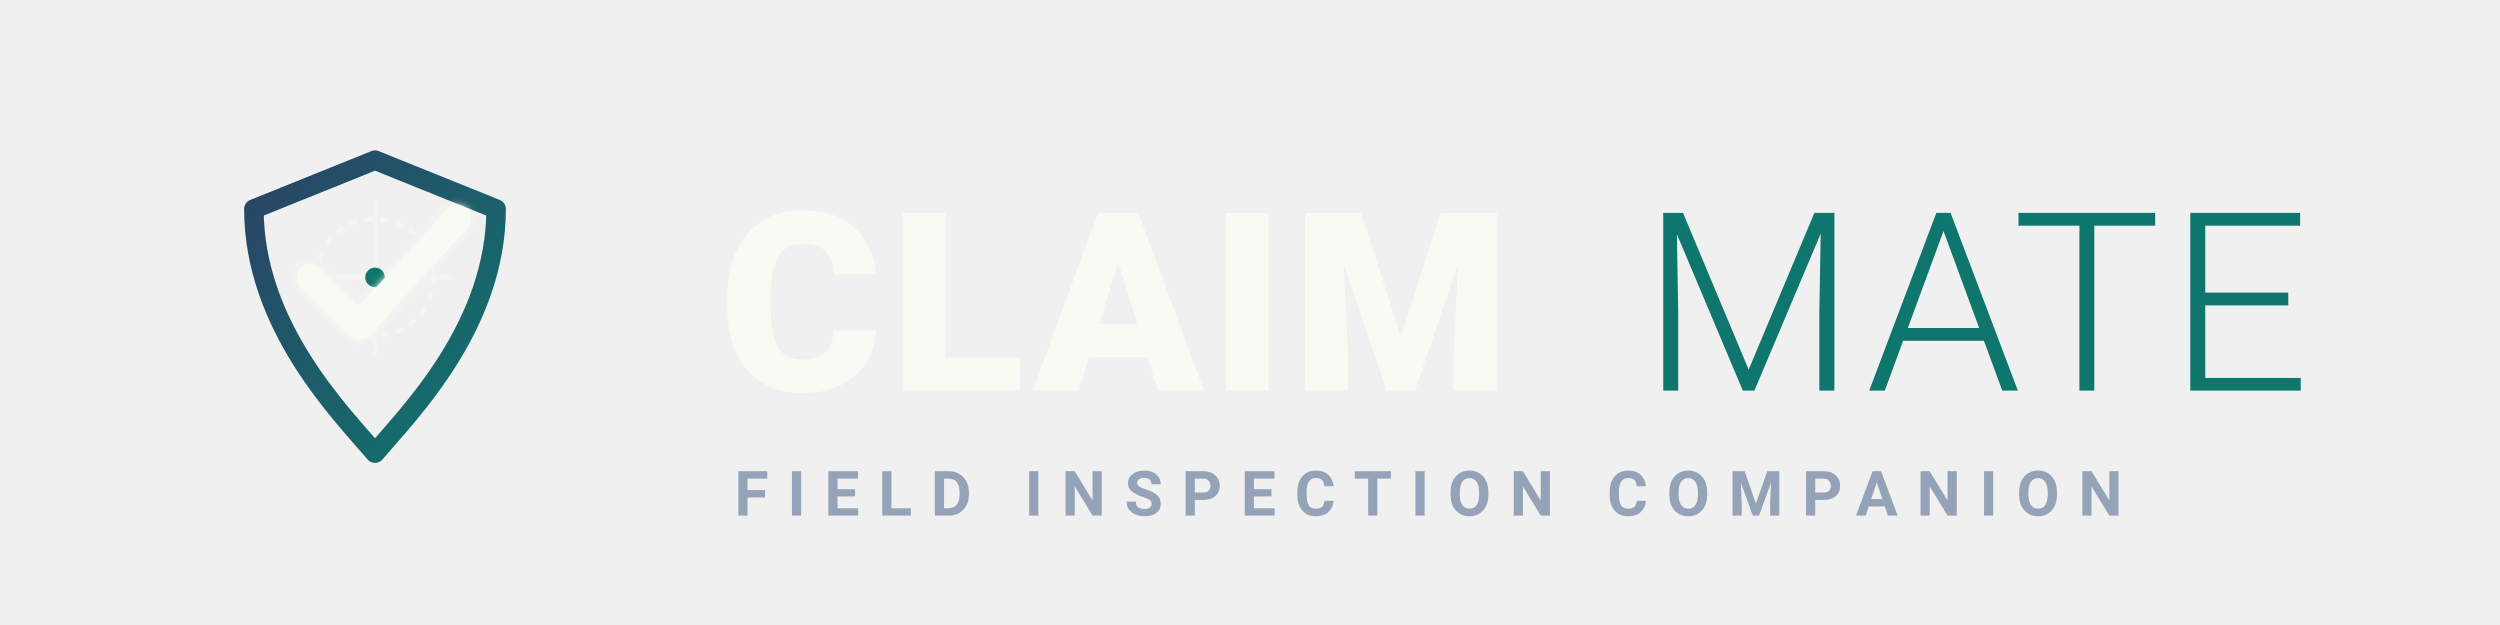
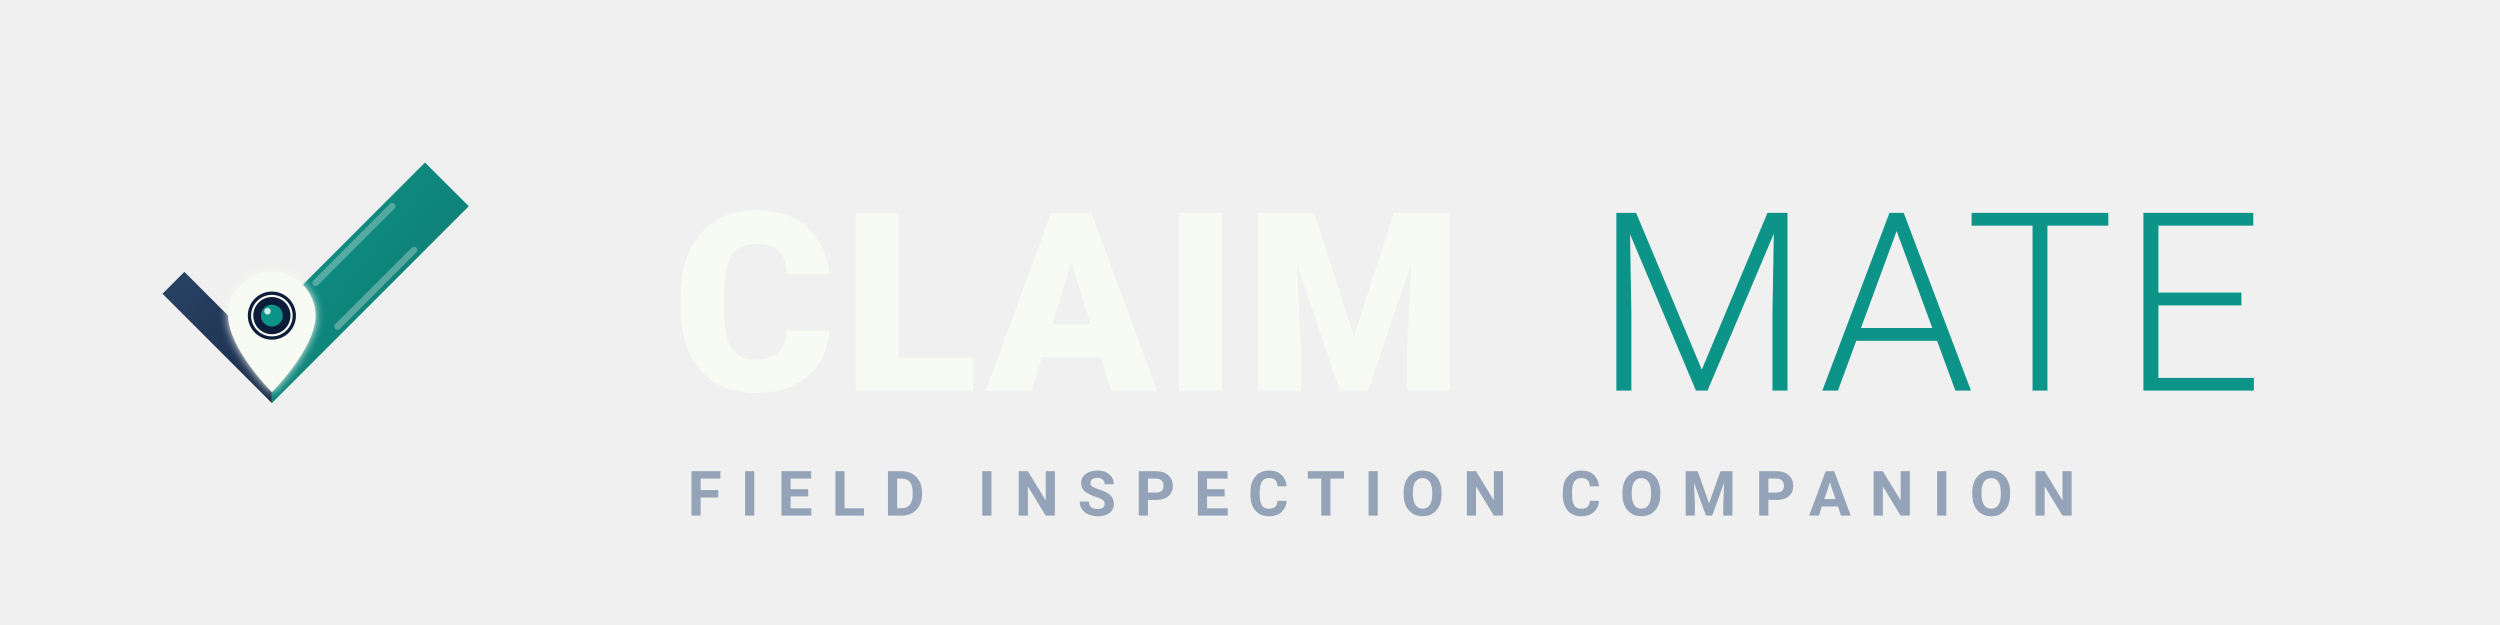
<svg xmlns="http://www.w3.org/2000/svg" viewBox="0 0 800 200" width="100%" height="100%">
  <defs>
-     <linearGradient id="accentGrad" x1="0%" y1="0%" x2="100%" y2="100%">
+     <linearGradient id="foldLeft" x1="0%" y1="0%" x2="100%" y2="100%">
      <stop offset="0%" stop-color="#2A4365" />
+       <stop offset="100%" stop-color="#1A2D4C" />
+     </linearGradient>
+     <linearGradient id="foldRight" x1="0%" y1="0%" x2="100%" y2="100%">
+       <stop offset="0%" stop-color="#0D9488" />
      <stop offset="100%" stop-color="#0F766E" />
    </linearGradient>
    <filter id="glow" x="-20%" y="-20%" width="140%" height="140%">
      <feGaussianBlur stdDeviation="4" result="blur" />
      <feComposite in="SourceGraphic" in2="blur" operator="over" />
    </filter>
  </defs>
  <rect width="800" height="200" fill="none" />
-   <g transform="translate(40, 20) scale(0.3125)">
-     <path d="M 256,100 L 380,150 C 380,270 290,360 256,400 C 222,360 132,270 132,150 Z" fill="none" stroke="url(#accentGrad)" stroke-width="20" stroke-linejoin="round" />
-     <circle cx="256" cy="220" r="60" fill="none" stroke="#F8FAF4" stroke-width="4" stroke-dasharray="8 8" opacity="0.6" />
-     <line x1="256" y1="140" x2="256" y2="300" stroke="#F8FAF4" stroke-width="4" opacity="0.4" />
-     <line x1="176" y1="220" x2="336" y2="220" stroke="#F8FAF4" stroke-width="4" opacity="0.4" />
-     <circle cx="256" cy="220" r="10" fill="#0F766E" />
-     <path d="M 190,220 L 240,270 L 340,160" fill="none" stroke="#F8FAF4" stroke-width="28" stroke-linecap="round" stroke-linejoin="round" filter="url(#glow)" />
+   <g transform="translate(10, 10) scale(0.35)">
+     <path d="M 120,240 L 220,340 L 220,300 L 140,220 Z" fill="url(#foldLeft)" />
+     <path d="M 220,340 L 400,160 L 360,120 L 220,260 Z" fill="url(#foldRight)" />
+     <line x1="260" y1="230" x2="330" y2="160" stroke="#F8FAF4" stroke-width="6" opacity="0.3" stroke-linecap="round" />
+     <line x1="280" y1="270" x2="350" y2="200" stroke="#F8FAF4" stroke-width="6" opacity="0.3" stroke-linecap="round" />
+     <g transform="translate(180, 220)" filter="url(#glow)">
+       <path d="M 40,0 C 18,0 0,18 0,40 C 0,70 40,110 40,110 C 40,110 80,70 80,40 C 80,18 62,0 40,0 Z" fill="#F8FAF4" />
+       <circle cx="40" cy="40" r="22" fill="#0A1D37" />
+       <circle cx="40" cy="40" r="18" fill="none" stroke="#F8FAF4" stroke-width="2" />
+       <circle cx="40" cy="40" r="10" fill="#0D9488" />
+       <circle cx="36" cy="36" r="3" fill="#FFFFFF" opacity="0.8" />
+     </g>
  </g>
-   <text x="230" y="125" font-family="-apple-system, BlinkMacSystemFont, 'Segoe UI', Roboto, Helvetica, Arial, sans-serif" font-size="80" font-weight="800" fill="#F8FAF4" letter-spacing="2">CLAIM</text>
-   <text x="525" y="125" font-family="-apple-system, BlinkMacSystemFont, 'Segoe UI', Roboto, Helvetica, Arial, sans-serif" font-size="80" font-weight="300" fill="#0F766E" letter-spacing="2">MATE</text>
-   <text x="235" y="165" font-family="-apple-system, BlinkMacSystemFont, 'Segoe UI', Roboto, Helvetica, Arial, sans-serif" font-size="20" font-weight="600" fill="#94A3B8" letter-spacing="6">FIELD INSPECTION COMPANION</text>
+   <text x="215" y="125" font-family="-apple-system, BlinkMacSystemFont, 'Segoe UI', Roboto, Helvetica, Arial, sans-serif" font-size="80" font-weight="800" fill="#F8FAF4" letter-spacing="2">CLAIM</text>
+   <text x="510" y="125" font-family="-apple-system, BlinkMacSystemFont, 'Segoe UI', Roboto, Helvetica, Arial, sans-serif" font-size="80" font-weight="300" fill="#0D9488" letter-spacing="2">MATE</text>
+   <text x="220" y="165" font-family="-apple-system, BlinkMacSystemFont, 'Segoe UI', Roboto, Helvetica, Arial, sans-serif" font-size="20" font-weight="600" fill="#94A3B8" letter-spacing="6">FIELD INSPECTION COMPANION</text>
</svg>
